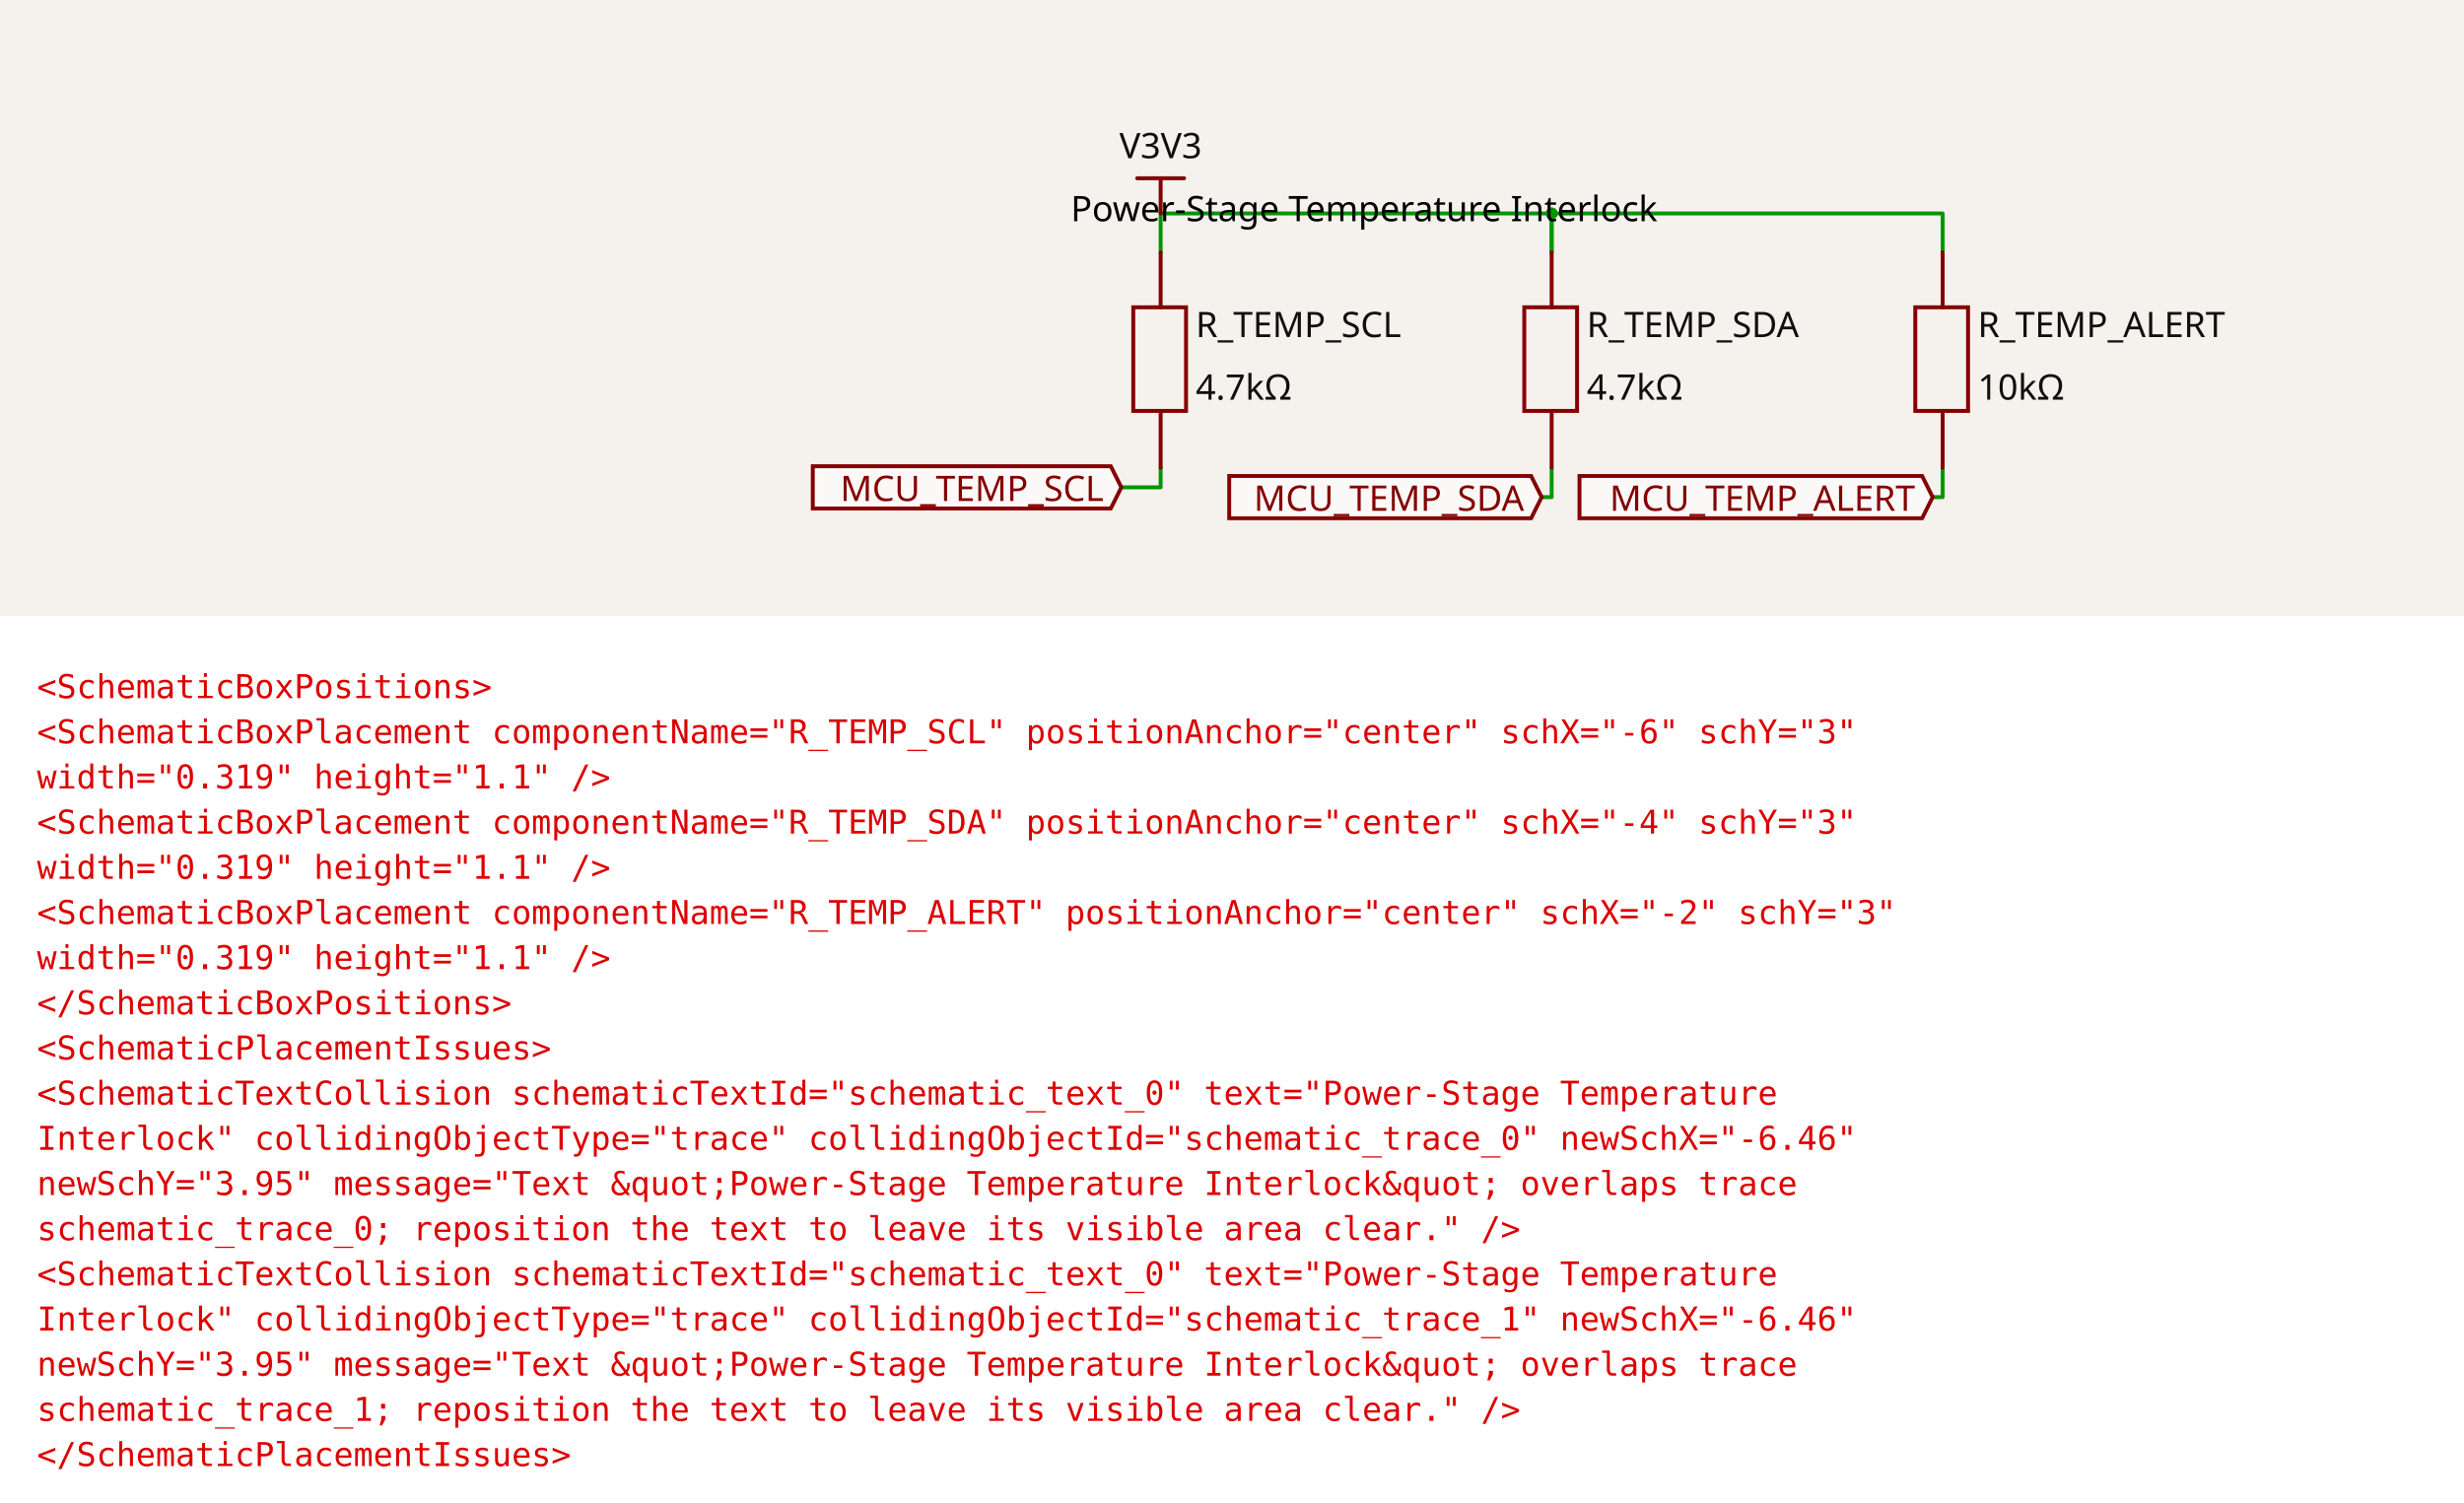
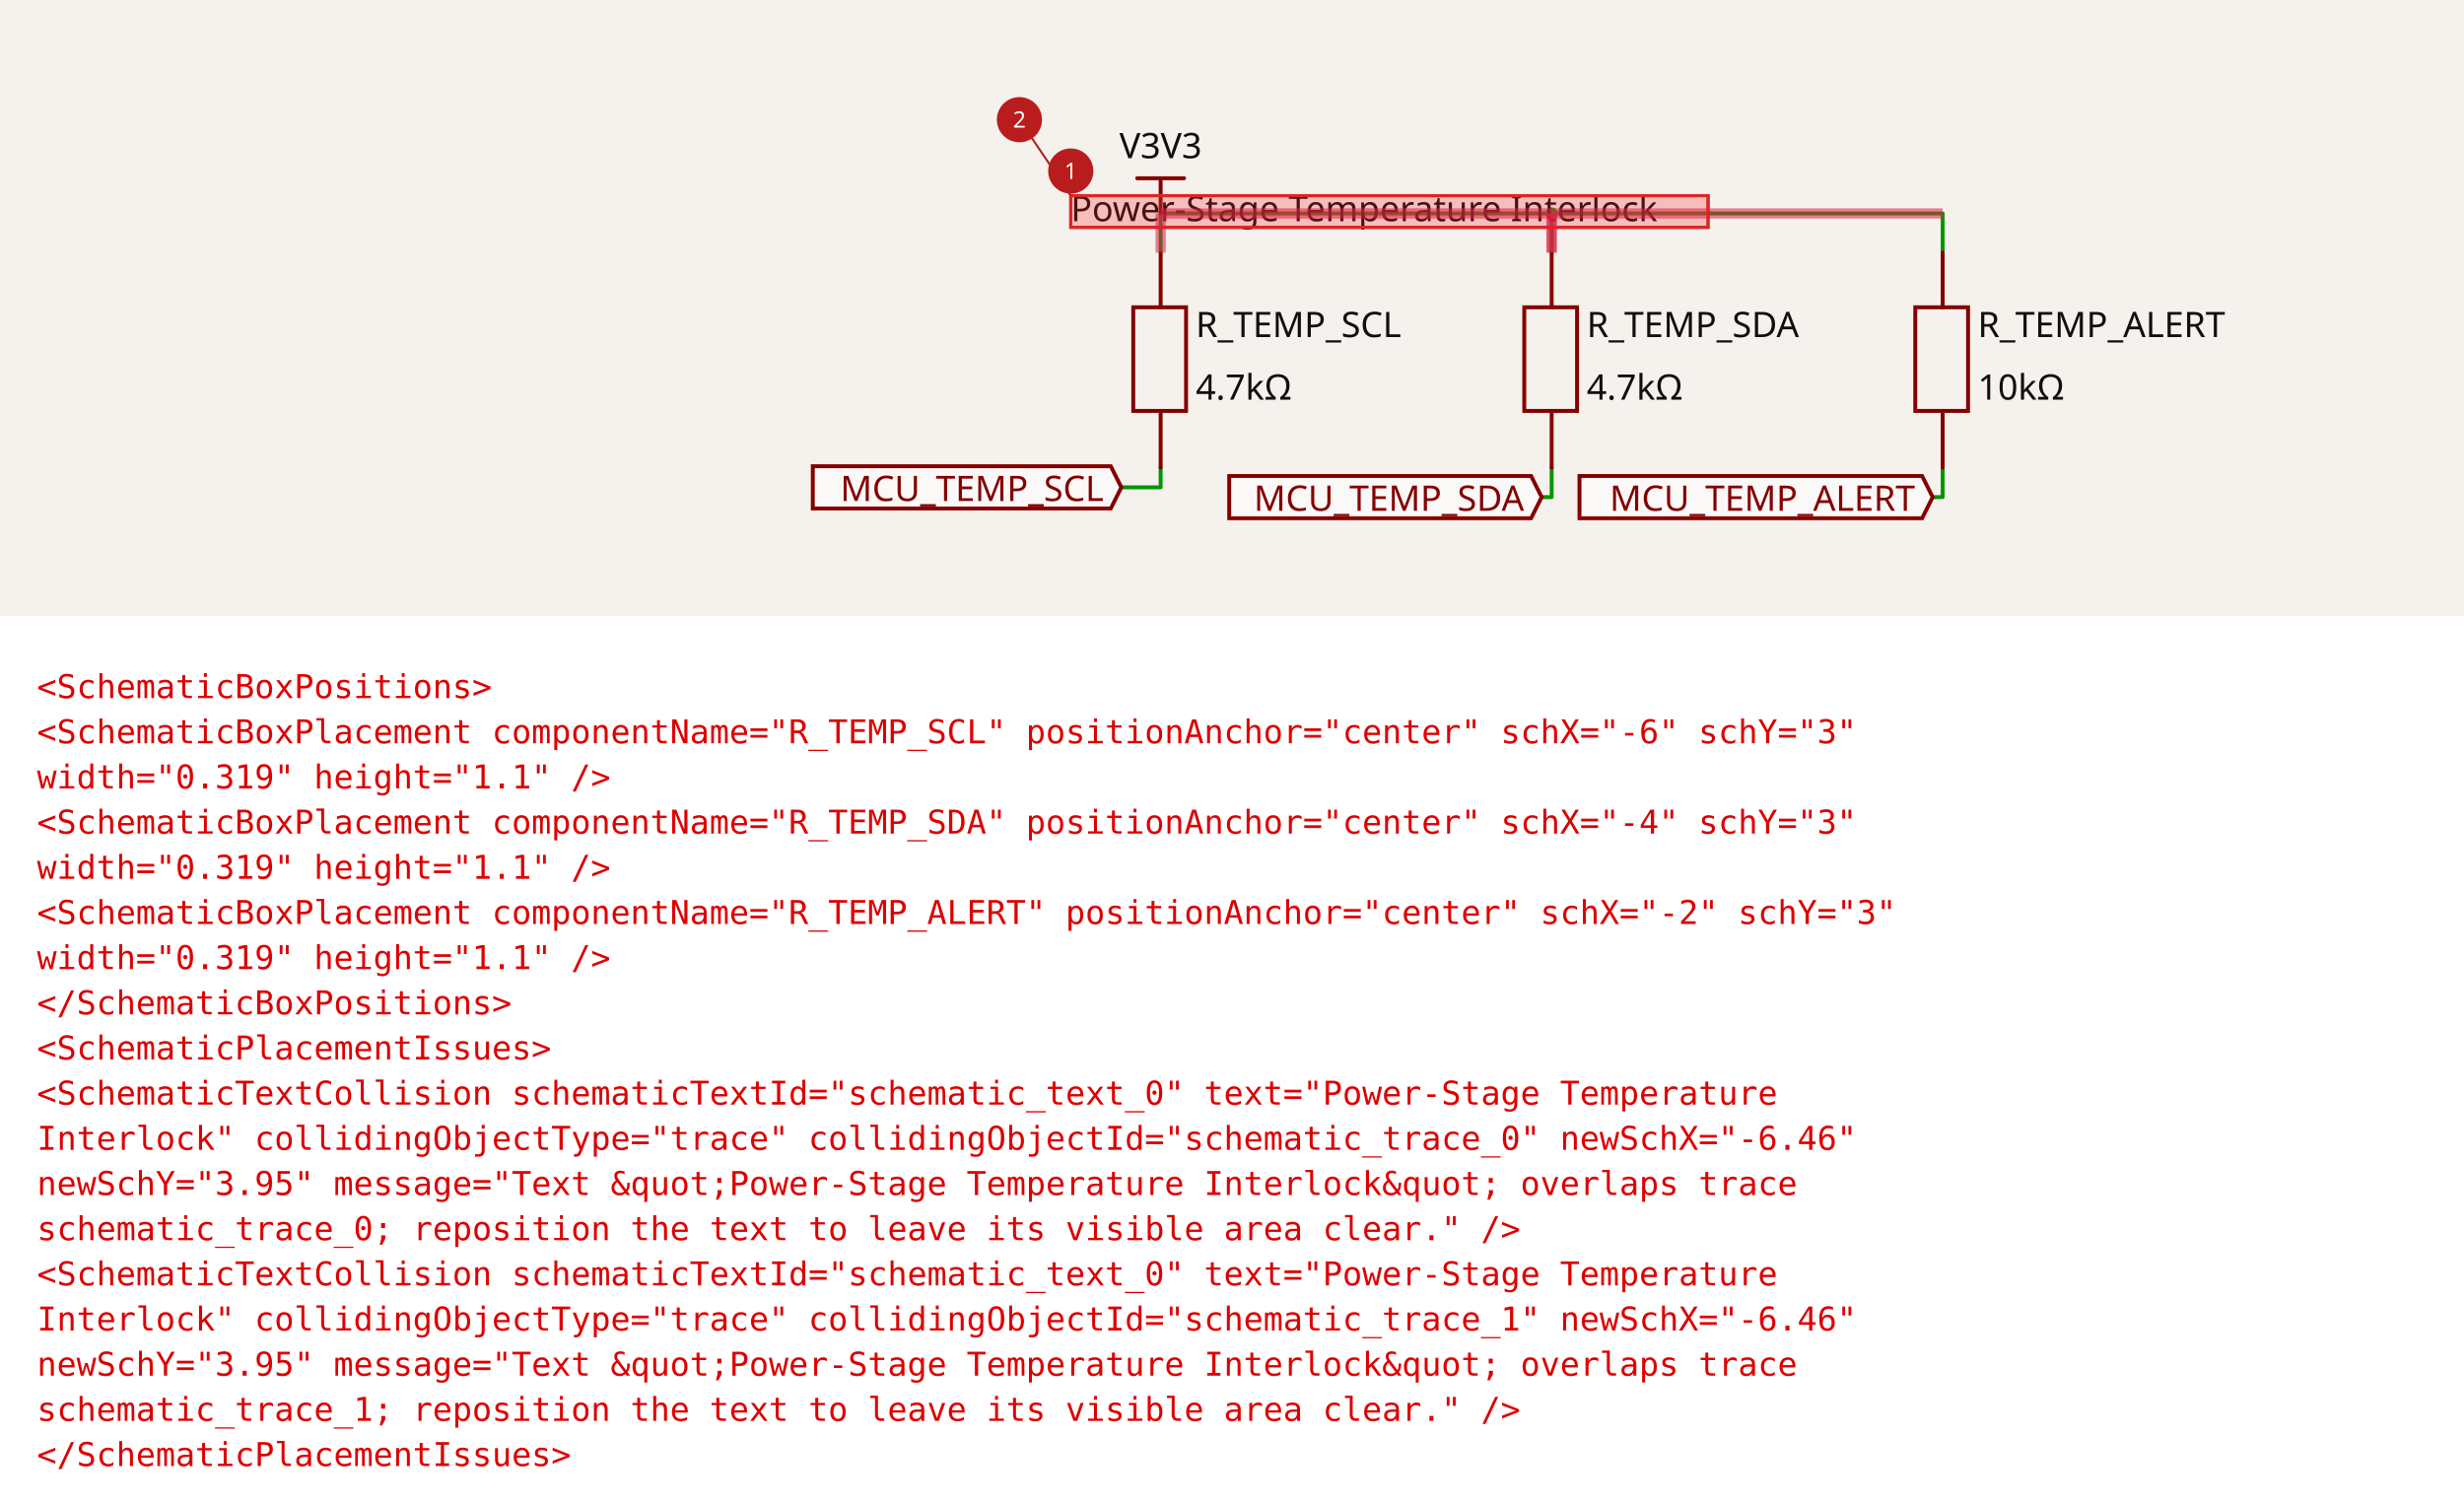
<svg xmlns="http://www.w3.org/2000/svg" width="1200" height="732" viewBox="0 0 1200 732" role="img" aria-label="schematic analysis fixture">
  <g transform="translate(0, 0)">
    <style>
              .boundary { fill: rgb(245, 241, 237); }
              .schematic-boundary { fill: none; stroke: #fff; }
              .component { fill: none; stroke: rgb(132, 0, 0); }
              .chip { fill: rgb(255, 255, 194); stroke: rgb(132, 0, 0); }
              .component-pin { fill: none; stroke: rgb(132, 0, 0); }
              /* Basic per-trace hover fallback */
              .trace:hover {
                filter: invert(1);
              }
              .trace:hover .trace-crossing-outline {
                opacity: 0;
              }
              .trace:hover .trace-junction {
                filter: invert(1);
              }
              /* Net-hover highlighting: when a trace or its overlays are hovered,
                 invert color for all traces (base + overlays) sharing the same
                 subcircuit connectivity key. Also hide crossing outline during hover. */
              svg:has(:is(g.trace[data-subcircuit-connectivity-map-key="unnamedsubcircuitsubcircuit_source_group_0_connectivity_net0"], g.trace-overlays[data-subcircuit-connectivity-map-key="unnamedsubcircuitsubcircuit_source_group_0_connectivity_net0"]):hover) :is(g.trace[data-subcircuit-connectivity-map-key="unnamedsubcircuitsubcircuit_source_group_0_connectivity_net0"], g.trace-overlays[data-subcircuit-connectivity-map-key="unnamedsubcircuitsubcircuit_source_group_0_connectivity_net0"]) { filter: invert(1); }
svg:has(:is(g.trace[data-subcircuit-connectivity-map-key="unnamedsubcircuitsubcircuit_source_group_0_connectivity_net0"], g.trace-overlays[data-subcircuit-connectivity-map-key="unnamedsubcircuitsubcircuit_source_group_0_connectivity_net0"]):hover) g.trace-overlays[data-subcircuit-connectivity-map-key="unnamedsubcircuitsubcircuit_source_group_0_connectivity_net0"] .trace-crossing-outline { opacity: 0; }
svg:has(:is(g.trace[data-subcircuit-connectivity-map-key="unnamedsubcircuitsubcircuit_source_group_0_connectivity_net1"], g.trace-overlays[data-subcircuit-connectivity-map-key="unnamedsubcircuitsubcircuit_source_group_0_connectivity_net1"]):hover) :is(g.trace[data-subcircuit-connectivity-map-key="unnamedsubcircuitsubcircuit_source_group_0_connectivity_net1"], g.trace-overlays[data-subcircuit-connectivity-map-key="unnamedsubcircuitsubcircuit_source_group_0_connectivity_net1"]) { filter: invert(1); }
svg:has(:is(g.trace[data-subcircuit-connectivity-map-key="unnamedsubcircuitsubcircuit_source_group_0_connectivity_net1"], g.trace-overlays[data-subcircuit-connectivity-map-key="unnamedsubcircuitsubcircuit_source_group_0_connectivity_net1"]):hover) g.trace-overlays[data-subcircuit-connectivity-map-key="unnamedsubcircuitsubcircuit_source_group_0_connectivity_net1"] .trace-crossing-outline { opacity: 0; }
svg:has(:is(g.trace[data-subcircuit-connectivity-map-key="unnamedsubcircuitsubcircuit_source_group_0_connectivity_net2"], g.trace-overlays[data-subcircuit-connectivity-map-key="unnamedsubcircuitsubcircuit_source_group_0_connectivity_net2"]):hover) :is(g.trace[data-subcircuit-connectivity-map-key="unnamedsubcircuitsubcircuit_source_group_0_connectivity_net2"], g.trace-overlays[data-subcircuit-connectivity-map-key="unnamedsubcircuitsubcircuit_source_group_0_connectivity_net2"]) { filter: invert(1); }
svg:has(:is(g.trace[data-subcircuit-connectivity-map-key="unnamedsubcircuitsubcircuit_source_group_0_connectivity_net2"], g.trace-overlays[data-subcircuit-connectivity-map-key="unnamedsubcircuitsubcircuit_source_group_0_connectivity_net2"]):hover) g.trace-overlays[data-subcircuit-connectivity-map-key="unnamedsubcircuitsubcircuit_source_group_0_connectivity_net2"] .trace-crossing-outline { opacity: 0; }
svg:has(:is(g.trace[data-subcircuit-connectivity-map-key="unnamedsubcircuitsubcircuit_source_group_0_connectivity_net3"], g.trace-overlays[data-subcircuit-connectivity-map-key="unnamedsubcircuitsubcircuit_source_group_0_connectivity_net3"]):hover) :is(g.trace[data-subcircuit-connectivity-map-key="unnamedsubcircuitsubcircuit_source_group_0_connectivity_net3"], g.trace-overlays[data-subcircuit-connectivity-map-key="unnamedsubcircuitsubcircuit_source_group_0_connectivity_net3"]) { filter: invert(1); }
svg:has(:is(g.trace[data-subcircuit-connectivity-map-key="unnamedsubcircuitsubcircuit_source_group_0_connectivity_net3"], g.trace-overlays[data-subcircuit-connectivity-map-key="unnamedsubcircuitsubcircuit_source_group_0_connectivity_net3"]):hover) g.trace-overlays[data-subcircuit-connectivity-map-key="unnamedsubcircuitsubcircuit_source_group_0_connectivity_net3"] .trace-crossing-outline { opacity: 0; }
              .text { font-family: sans-serif; fill: rgb(0, 150, 0); }
              .pin-number { fill: rgb(169, 0, 0); }
              .port-label { fill: rgb(0, 100, 100); }
              .component-name { fill: rgb(0, 100, 100); }

            </style>
    <rect class="boundary" x="0" y="0" width="1200" height="300" />
    <g class="trace sch-trace" data-layer="base" data-circuit-json-type="schematic_trace" data-schematic-trace-id="schematic_trace_0" data-subcircuit-connectivity-map-key="unnamedsubcircuitsubcircuit_source_group_0_connectivity_net0">
      <path d="M 755.671 123.001 L 755.671 103.959 L 946.095 103.959 L 946.095 123.001" class="trace-invisible-hover-outline sch-trace-hitbox" stroke="rgb(0, 150, 0)" fill="none" stroke-width="15.234px" stroke-linecap="round" opacity="0" stroke-linejoin="round" />
      <path class="sch-trace-path" d="M 755.671 123.001 L 755.671 103.959 L 946.095 103.959 L 946.095 123.001" stroke="rgb(0, 150, 0)" fill="none" stroke-width="1.904px" stroke-linecap="round" stroke-linejoin="round" />
    </g>
    <g class="trace sch-trace" data-layer="base" data-circuit-json-type="schematic_trace" data-schematic-trace-id="schematic_trace_1" data-subcircuit-connectivity-map-key="unnamedsubcircuitsubcircuit_source_group_0_connectivity_net0">
      <path d="M 565.248 123.001 L 565.248 103.959 L 755.671 103.959 L 755.671 123.001" class="trace-invisible-hover-outline sch-trace-hitbox" stroke="rgb(0, 150, 0)" fill="none" stroke-width="15.234px" stroke-linecap="round" opacity="0" stroke-linejoin="round" />
      <path class="sch-trace-path" d="M 565.248 123.001 L 565.248 103.959 L 755.671 103.959 L 755.671 123.001" stroke="rgb(0, 150, 0)" fill="none" stroke-width="1.904px" stroke-linecap="round" stroke-linejoin="round" />
    </g>
    <g class="trace sch-trace" data-layer="base" data-circuit-json-type="schematic_trace" data-schematic-trace-id="schematic_trace_2" data-subcircuit-connectivity-map-key="unnamedsubcircuitsubcircuit_source_group_0_connectivity_net1">
      <path d="M 565.248 227.734 L 565.248 237.351 L 546.11 237.351" class="trace-invisible-hover-outline sch-trace-hitbox" stroke="rgb(0, 150, 0)" fill="none" stroke-width="15.234px" stroke-linecap="round" opacity="0" stroke-linejoin="round" />
      <path class="sch-trace-path" d="M 565.248 227.734 L 565.248 237.351 L 546.11 237.351" stroke="rgb(0, 150, 0)" fill="none" stroke-width="1.904px" stroke-linecap="round" stroke-linejoin="round" />
    </g>
    <g class="trace sch-trace" data-layer="base" data-circuit-json-type="schematic_trace" data-schematic-trace-id="schematic_trace_3" data-subcircuit-connectivity-map-key="unnamedsubcircuitsubcircuit_source_group_0_connectivity_net2">
      <path d="M 755.671 227.734 L 755.671 242.111 L 750.816 242.111" class="trace-invisible-hover-outline sch-trace-hitbox" stroke="rgb(0, 150, 0)" fill="none" stroke-width="15.234px" stroke-linecap="round" opacity="0" stroke-linejoin="round" />
      <path class="sch-trace-path" d="M 755.671 227.734 L 755.671 242.111 L 750.816 242.111" stroke="rgb(0, 150, 0)" fill="none" stroke-width="1.904px" stroke-linecap="round" stroke-linejoin="round" />
    </g>
    <g class="trace sch-trace" data-layer="base" data-circuit-json-type="schematic_trace" data-schematic-trace-id="schematic_trace_4" data-subcircuit-connectivity-map-key="unnamedsubcircuitsubcircuit_source_group_0_connectivity_net3">
      <path d="M 946.095 227.734 L 946.095 242.111 L 941.239 242.111" class="trace-invisible-hover-outline sch-trace-hitbox" stroke="rgb(0, 150, 0)" fill="none" stroke-width="15.234px" stroke-linecap="round" opacity="0" stroke-linejoin="round" />
      <path class="sch-trace-path" d="M 946.095 227.734 L 946.095 242.111 L 941.239 242.111" stroke="rgb(0, 150, 0)" fill="none" stroke-width="1.904px" stroke-linecap="round" stroke-linejoin="round" />
    </g>
    <g class="trace-overlays sch-trace-overlays" data-layer="overlay" data-circuit-json-type="schematic_trace" data-schematic-trace-id="schematic_trace_0" data-subcircuit-connectivity-map-key="unnamedsubcircuitsubcircuit_source_group_0_connectivity_net0">
      <circle cx="755.671" cy="103.959" r="2.856" class="trace-junction sch-trace-junction" fill="rgb(0, 150, 0)" />
    </g>
    <g class="trace-overlays sch-trace-overlays" data-layer="overlay" data-circuit-json-type="schematic_trace" data-schematic-trace-id="schematic_trace_1" data-subcircuit-connectivity-map-key="unnamedsubcircuitsubcircuit_source_group_0_connectivity_net0">
      <circle cx="755.671" cy="103.959" r="2.856" class="trace-junction sch-trace-junction" fill="rgb(0, 150, 0)" />
    </g>
    <g class="trace-overlays sch-trace-overlays" data-layer="overlay" data-circuit-json-type="schematic_trace" data-schematic-trace-id="schematic_trace_2" data-subcircuit-connectivity-map-key="unnamedsubcircuitsubcircuit_source_group_0_connectivity_net1" />
    <g class="trace-overlays sch-trace-overlays" data-layer="overlay" data-circuit-json-type="schematic_trace" data-schematic-trace-id="schematic_trace_3" data-subcircuit-connectivity-map-key="unnamedsubcircuitsubcircuit_source_group_0_connectivity_net2" />
    <g class="trace-overlays sch-trace-overlays" data-layer="overlay" data-circuit-json-type="schematic_trace" data-schematic-trace-id="schematic_trace_4" data-subcircuit-connectivity-map-key="unnamedsubcircuitsubcircuit_source_group_0_connectivity_net3" />
    <g class="sch-component" data-circuit-json-type="schematic_component" data-schematic-component-id="schematic_component_0">
      <rect class="component-overlay sch-component-overlay" x="551.918" y="123.001" width="25.707" height="104.733" fill="transparent" />
      <path class="sch-component-symbol-path" d="M 565.248 123.001 L 565.248 149.66" stroke="rgb(132, 0, 0)" fill="none" stroke-width="1.904px" stroke-linecap="round" />
      <path class="sch-component-symbol-path" d="M 565.248 200.123 L 565.248 227.734" stroke="rgb(132, 0, 0)" fill="none" stroke-width="1.904px" stroke-linecap="round" />
      <path class="sch-component-symbol-path" d="M 577.625 175.368 L 577.625 200.123 L 551.918 200.123 L 551.918 149.66 L 577.625 149.66 L 577.625 175.368" stroke="rgb(132, 0, 0)" fill="none" stroke-width="1.904px" stroke-linecap="round" />
      <text class="sch-component-name sch-component-text" x="582.334" y="158.229" stroke="rgb(245, 241, 237)" stroke-width="1.904px" paint-order="stroke" fill="rgb(15, 15, 15)" font-family="sans-serif" text-anchor="start" dominant-baseline="middle" font-size="17.138px">R_TEMP_SCL</text>
      <text class="sch-component-text" x="582.334" y="188.697" fill="rgb(15, 15, 15)" font-family="sans-serif" text-anchor="start" dominant-baseline="middle" font-size="17.138px">4.7kΩ</text>
    </g>
    <g class="sch-component" data-circuit-json-type="schematic_component" data-schematic-component-id="schematic_component_1">
      <rect class="component-overlay sch-component-overlay" x="742.342" y="123.001" width="25.707" height="104.733" fill="transparent" />
      <path class="sch-component-symbol-path" d="M 755.671 123.001 L 755.671 149.66" stroke="rgb(132, 0, 0)" fill="none" stroke-width="1.904px" stroke-linecap="round" />
      <path class="sch-component-symbol-path" d="M 755.671 200.123 L 755.671 227.734" stroke="rgb(132, 0, 0)" fill="none" stroke-width="1.904px" stroke-linecap="round" />
      <path class="sch-component-symbol-path" d="M 768.049 175.368 L 768.049 200.123 L 742.342 200.123 L 742.342 149.66 L 768.049 149.66 L 768.049 175.368" stroke="rgb(132, 0, 0)" fill="none" stroke-width="1.904px" stroke-linecap="round" />
      <text class="sch-component-name sch-component-text" x="772.758" y="158.229" stroke="rgb(245, 241, 237)" stroke-width="1.904px" paint-order="stroke" fill="rgb(15, 15, 15)" font-family="sans-serif" text-anchor="start" dominant-baseline="middle" font-size="17.138px">R_TEMP_SDA</text>
      <text class="sch-component-text" x="772.758" y="188.697" fill="rgb(15, 15, 15)" font-family="sans-serif" text-anchor="start" dominant-baseline="middle" font-size="17.138px">4.7kΩ</text>
    </g>
    <g class="sch-component" data-circuit-json-type="schematic_component" data-schematic-component-id="schematic_component_2">
      <rect class="component-overlay sch-component-overlay" x="932.766" y="123.001" width="25.707" height="104.733" fill="transparent" />
      <path class="sch-component-symbol-path" d="M 946.095 123.001 L 946.095 149.66" stroke="rgb(132, 0, 0)" fill="none" stroke-width="1.904px" stroke-linecap="round" />
      <path class="sch-component-symbol-path" d="M 946.095 200.123 L 946.095 227.734" stroke="rgb(132, 0, 0)" fill="none" stroke-width="1.904px" stroke-linecap="round" />
      <path class="sch-component-symbol-path" d="M 958.473 175.368 L 958.473 200.123 L 932.766 200.123 L 932.766 149.66 L 958.473 149.66 L 958.473 175.368" stroke="rgb(132, 0, 0)" fill="none" stroke-width="1.904px" stroke-linecap="round" />
      <text class="sch-component-name sch-component-text" x="963.182" y="158.229" stroke="rgb(245, 241, 237)" stroke-width="1.904px" paint-order="stroke" fill="rgb(15, 15, 15)" font-family="sans-serif" text-anchor="start" dominant-baseline="middle" font-size="17.138px">R_TEMP_ALERT</text>
      <text class="sch-component-text" x="963.182" y="188.697" fill="rgb(15, 15, 15)" font-family="sans-serif" text-anchor="start" dominant-baseline="middle" font-size="17.138px">10kΩ</text>
    </g>
    <g class="schematic-port-hover sch-port-hover" data-schematic-port-id="source_port_0">
      <circle cx="565.248" cy="123.001" r="3.808" fill="red" opacity="0" />
    </g>
    <g class="schematic-port-hover sch-port-hover" data-schematic-port-id="source_port_1">
      <circle cx="565.248" cy="227.734" r="3.808" fill="red" opacity="0" />
    </g>
    <g class="schematic-port-hover sch-port-hover" data-schematic-port-id="source_port_2">
      <circle cx="755.671" cy="123.001" r="3.808" fill="red" opacity="0" />
    </g>
    <g class="schematic-port-hover sch-port-hover" data-schematic-port-id="source_port_3">
      <circle cx="755.671" cy="227.734" r="3.808" fill="red" opacity="0" />
    </g>
    <g class="schematic-port-hover sch-port-hover" data-schematic-port-id="source_port_4">
      <circle cx="946.095" cy="123.001" r="3.808" fill="red" opacity="0" />
    </g>
    <g class="schematic-port-hover sch-port-hover" data-schematic-port-id="source_port_5">
      <circle cx="946.095" cy="227.734" r="3.808" fill="red" opacity="0" />
    </g>
    <rect class="component-overlay sch-component-overlay sch-net-label-overlay" x="553.822" y="86.821" width="22.851" height="17.138" fill="transparent" />
    <path class="sch-net-label-symbol-path" d="M 576.673 86.821 L 553.822 86.821" stroke="rgb(132, 0, 0)" fill="none" stroke-width="1.904px" stroke-linecap="round" />
    <path class="sch-net-label-symbol-path" d="M 565.248 86.821 L 565.248 103.959" stroke="rgb(132, 0, 0)" fill="none" stroke-width="1.904px" stroke-linecap="round" />
    <text class="sch-net-label-symbol-text" x="565.248" y="82.06" fill="rgb(15, 15, 15)" font-family="sans-serif" text-anchor="middle" dominant-baseline="ideographic" font-size="17.138px">V3V3</text>
    <path class="net-label sch-net-label" d="     M 546.11,237.351     L 540.969,247.633     L 395.84,247.633     L 395.84,227.068     L 540.969,227.068     Z   " fill="rgba(255, 255, 255, 0.6)" stroke="rgb(132, 0, 0)" stroke-width="1.904px" />
    <text class="net-label-text sch-net-label-text" x="537.541" y="237.351" fill="rgb(132, 0, 0)" text-anchor="end" dominant-baseline="central" font-family="sans-serif" font-variant-numeric="tabular-nums" font-size="17.138px" transform="">MCU_TEMP_SCL</text>
    <path class="net-label sch-net-label" d="     M 750.816,242.111     L 745.674,252.394     L 598.642,252.394     L 598.642,231.828     L 745.674,231.828     Z   " fill="rgba(255, 255, 255, 0.6)" stroke="rgb(132, 0, 0)" stroke-width="1.904px" />
    <text class="net-label-text sch-net-label-text" x="742.247" y="242.111" fill="rgb(132, 0, 0)" text-anchor="end" dominant-baseline="central" font-family="sans-serif" font-variant-numeric="tabular-nums" font-size="17.138px" transform="">MCU_TEMP_SDA</text>
    <path class="net-label sch-net-label" d="     M 941.239,242.111     L 936.098,252.394     L 769.236,252.394     L 769.236,231.828     L 936.098,231.828     Z   " fill="rgba(255, 255, 255, 0.6)" stroke="rgb(132, 0, 0)" stroke-width="1.904px" />
    <text class="net-label-text sch-net-label-text" x="932.67" y="242.111" fill="rgb(132, 0, 0)" text-anchor="end" dominant-baseline="central" font-family="sans-serif" font-variant-numeric="tabular-nums" font-size="17.138px" transform="">MCU_TEMP_ALERT</text>
    <text class="sch-text" x="521.476" y="94.438" fill="#000000" text-anchor="start" dominant-baseline="hanging" font-family="sans-serif" font-size="17.138px" transform="rotate(0, 521.4761, 94.43751)">Power-Stage Temperature Interlock</text>
+     <g class="schematic-issue-highlights">
+       <g data-issue-number="1" data-issue-type="SchematicTextCollision" data-schematic-sheet-id="">
+         <rect x="521.476" y="95.294" width="310.372" height="15.424" fill="#ef4444" fill-opacity="0.16" stroke="#dc2626" stroke-width="1.5" />
+         <line x1="755.671" y1="123.001" x2="755.671" y2="103.959" stroke="#e11d48" stroke-width="5" stroke-opacity="0.55" />
+         <line x1="755.671" y1="103.959" x2="946.095" y2="103.959" stroke="#e11d48" stroke-width="5" stroke-opacity="0.55" />
+         <circle cx="521.476" cy="83.294" r="11" fill="#b91c1c" />
+         <text x="521.476" y="83.294" dy="0.35em" text-anchor="middle" font-family="sans-serif" font-size="11" fill="white">1</text>
+       </g>
+       <g data-issue-number="2" data-issue-type="SchematicTextCollision" data-schematic-sheet-id="">
+         <rect x="521.476" y="95.294" width="310.372" height="15.424" fill="#ef4444" fill-opacity="0.16" stroke="#dc2626" stroke-width="1.5" />
+         <line x1="565.248" y1="123.001" x2="565.248" y2="103.959" stroke="#e11d48" stroke-width="5" stroke-opacity="0.55" />
+         <line x1="565.248" y1="103.959" x2="755.671" y2="103.959" stroke="#e11d48" stroke-width="5" stroke-opacity="0.55" />
+         <line x1="755.671" y1="103.959" x2="755.671" y2="123.001" stroke="#e11d48" stroke-width="5" stroke-opacity="0.55" />
+         <line x1="496.476" y1="58.294" x2="521.476" y2="95.294" stroke="#b91c1c" />
+         <circle cx="496.476" cy="58.294" r="11" fill="#b91c1c" />
+         <text x="496.476" y="58.294" dy="0.35em" text-anchor="middle" font-family="sans-serif" font-size="11" fill="white">2</text>
+       </g>
+     </g>
  </g>
  <g transform="translate(0, 300) scale(1, 1) translate(0, 0)">
    <rect width="100%" height="100%" fill="#fff" />
    <text x="18" y="40" fill="#d00" font-family="Menlo, Consolas, monospace" font-size="16">
      <tspan x="18" dy="0">&lt;SchematicBoxPositions&gt;</tspan>
      <tspan x="18" dy="22">&lt;SchematicBoxPlacement componentName="R_TEMP_SCL" positionAnchor="center" schX="-6" schY="3"</tspan>
      <tspan x="18" dy="22">  width="0.319" height="1.1" /&gt;</tspan>
      <tspan x="18" dy="22">&lt;SchematicBoxPlacement componentName="R_TEMP_SDA" positionAnchor="center" schX="-4" schY="3"</tspan>
      <tspan x="18" dy="22">  width="0.319" height="1.1" /&gt;</tspan>
      <tspan x="18" dy="22">&lt;SchematicBoxPlacement componentName="R_TEMP_ALERT" positionAnchor="center" schX="-2" schY="3"</tspan>
      <tspan x="18" dy="22">  width="0.319" height="1.1" /&gt;</tspan>
      <tspan x="18" dy="22">&lt;/SchematicBoxPositions&gt;</tspan>
      <tspan x="18" dy="22">&lt;SchematicPlacementIssues&gt;</tspan>
      <tspan x="18" dy="22">&lt;SchematicTextCollision schematicTextId="schematic_text_0" text="Power-Stage Temperature</tspan>
      <tspan x="18" dy="22">  Interlock" collidingObjectType="trace" collidingObjectId="schematic_trace_0" newSchX="-6.46"</tspan>
      <tspan x="18" dy="22">  newSchY="3.95" message="Text &amp;quot;Power-Stage Temperature Interlock&amp;quot; overlaps trace</tspan>
      <tspan x="18" dy="22">  schematic_trace_0; reposition the text to leave its visible area clear." /&gt;</tspan>
      <tspan x="18" dy="22">&lt;SchematicTextCollision schematicTextId="schematic_text_0" text="Power-Stage Temperature</tspan>
      <tspan x="18" dy="22">  Interlock" collidingObjectType="trace" collidingObjectId="schematic_trace_1" newSchX="-6.46"</tspan>
      <tspan x="18" dy="22">  newSchY="3.95" message="Text &amp;quot;Power-Stage Temperature Interlock&amp;quot; overlaps trace</tspan>
      <tspan x="18" dy="22">  schematic_trace_1; reposition the text to leave its visible area clear." /&gt;</tspan>
      <tspan x="18" dy="22">&lt;/SchematicPlacementIssues&gt;</tspan>
    </text>
  </g>
</svg>
